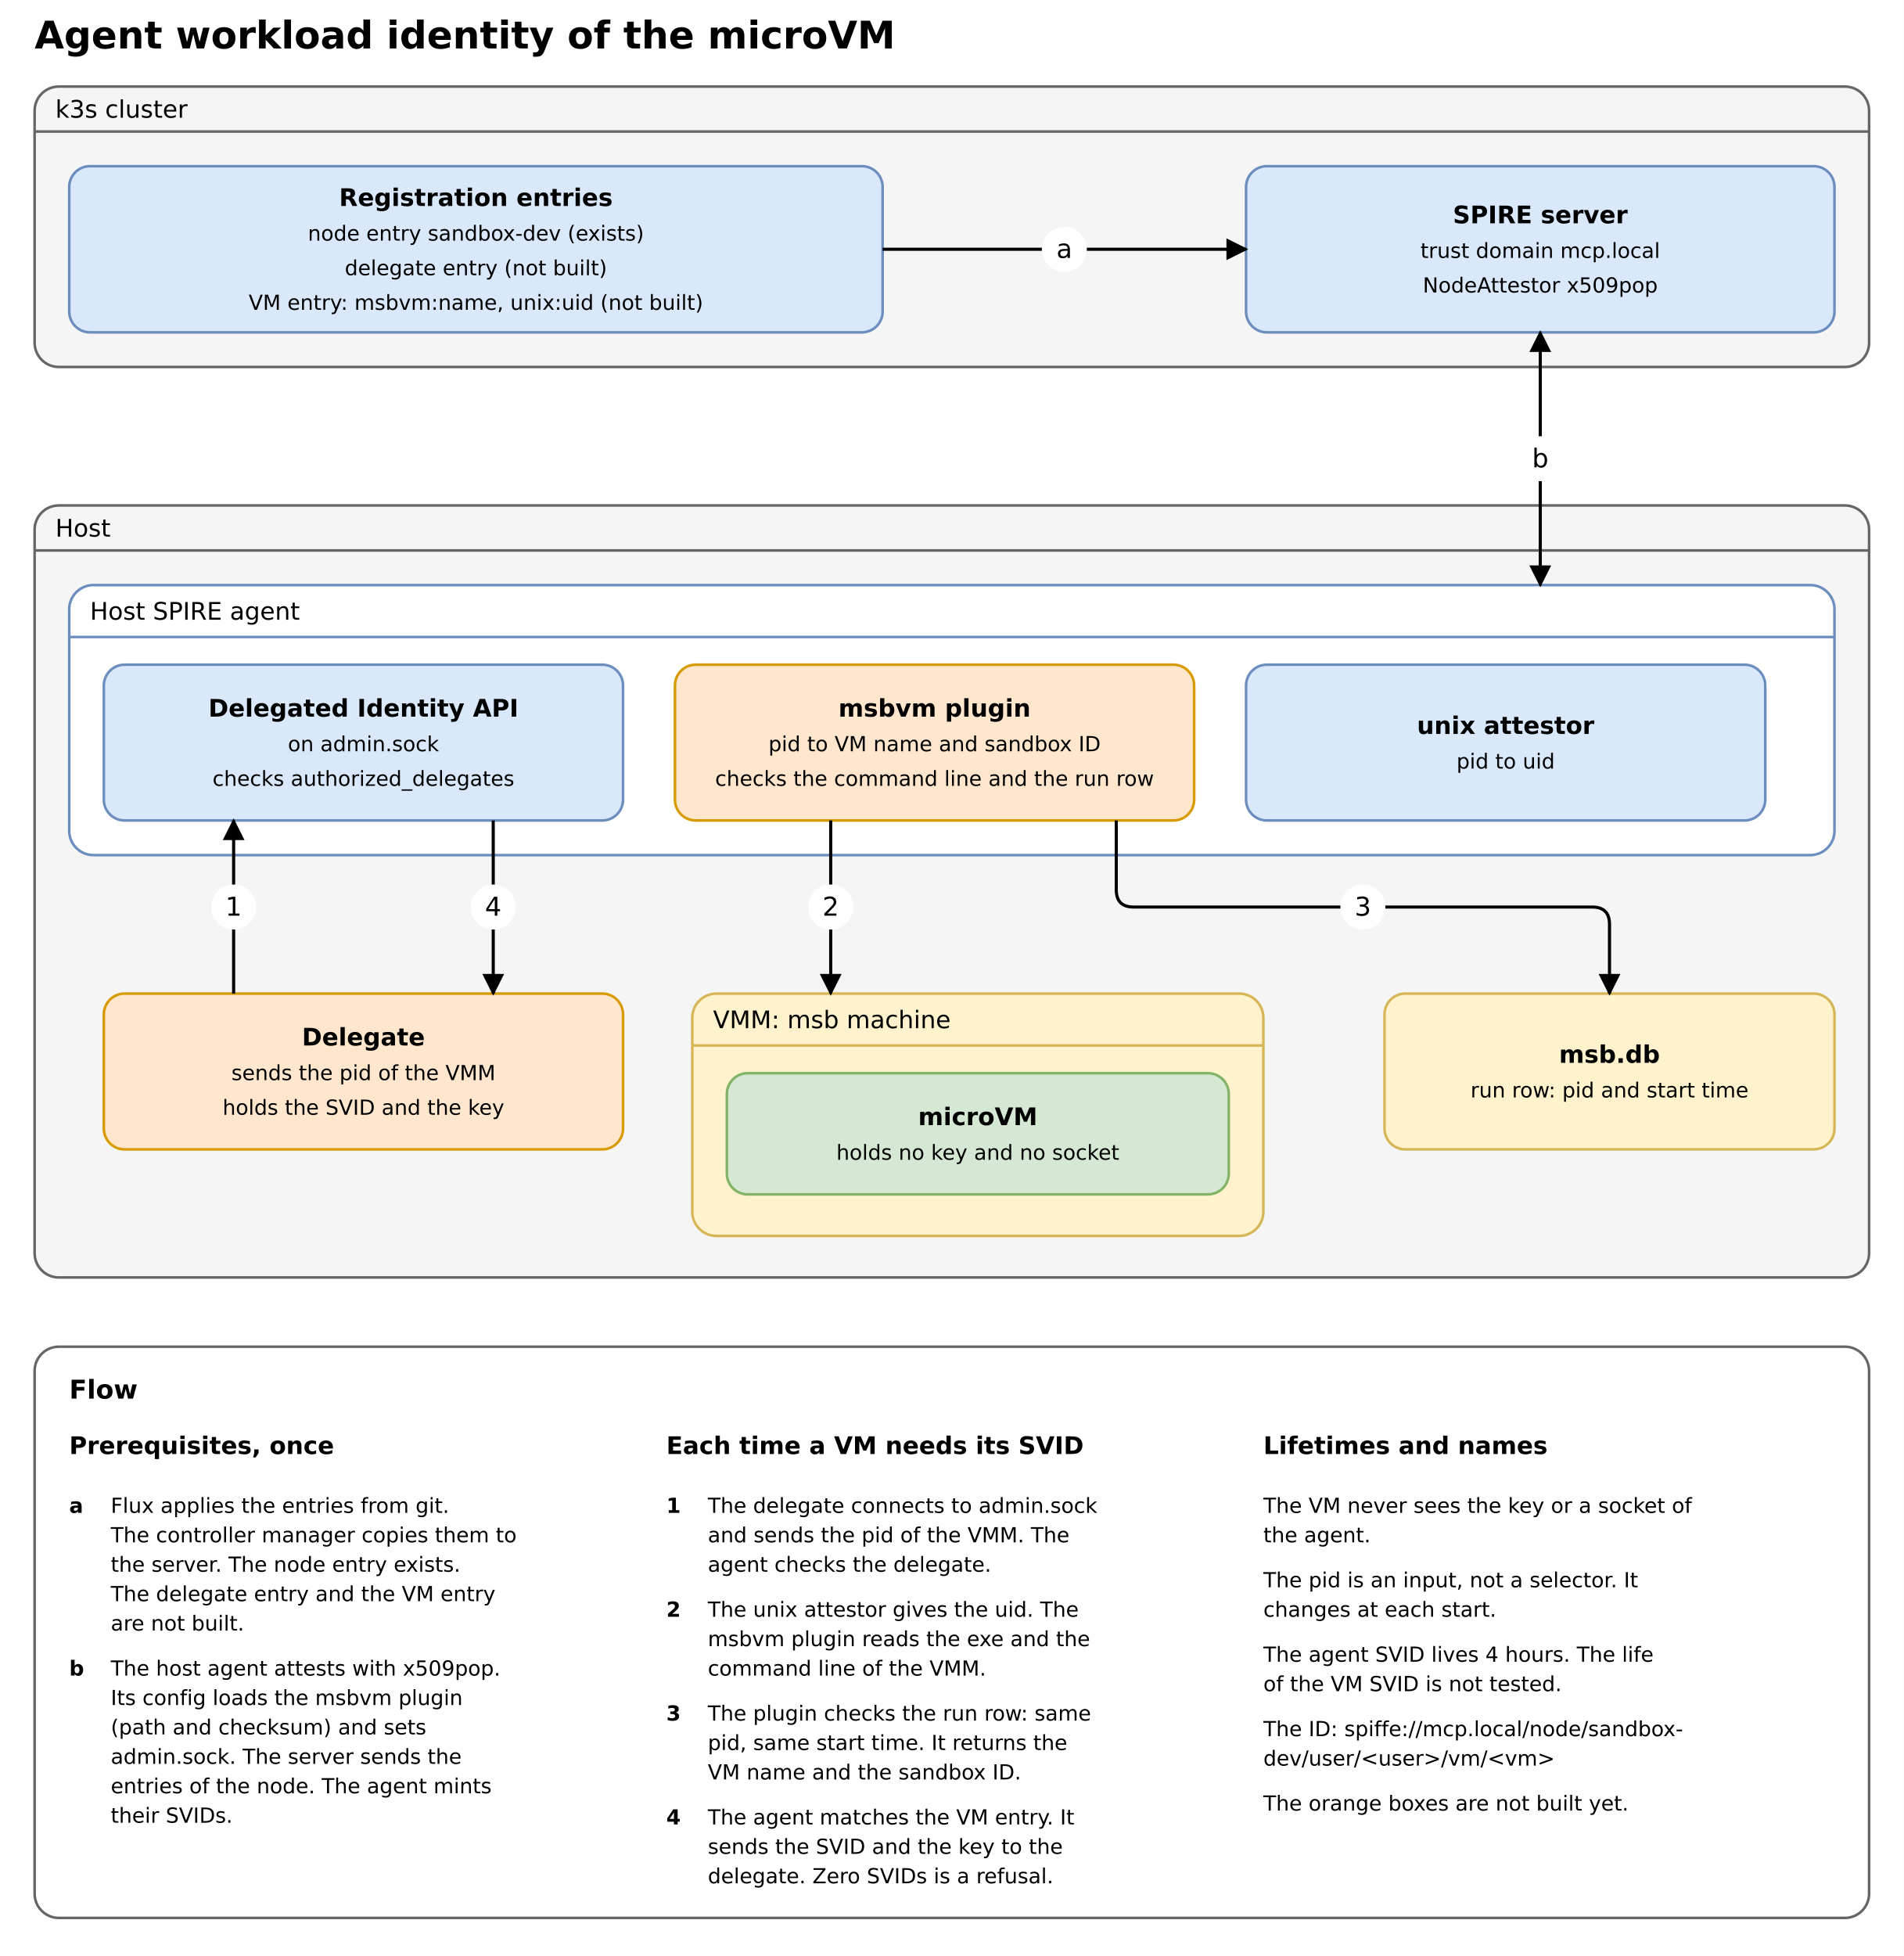
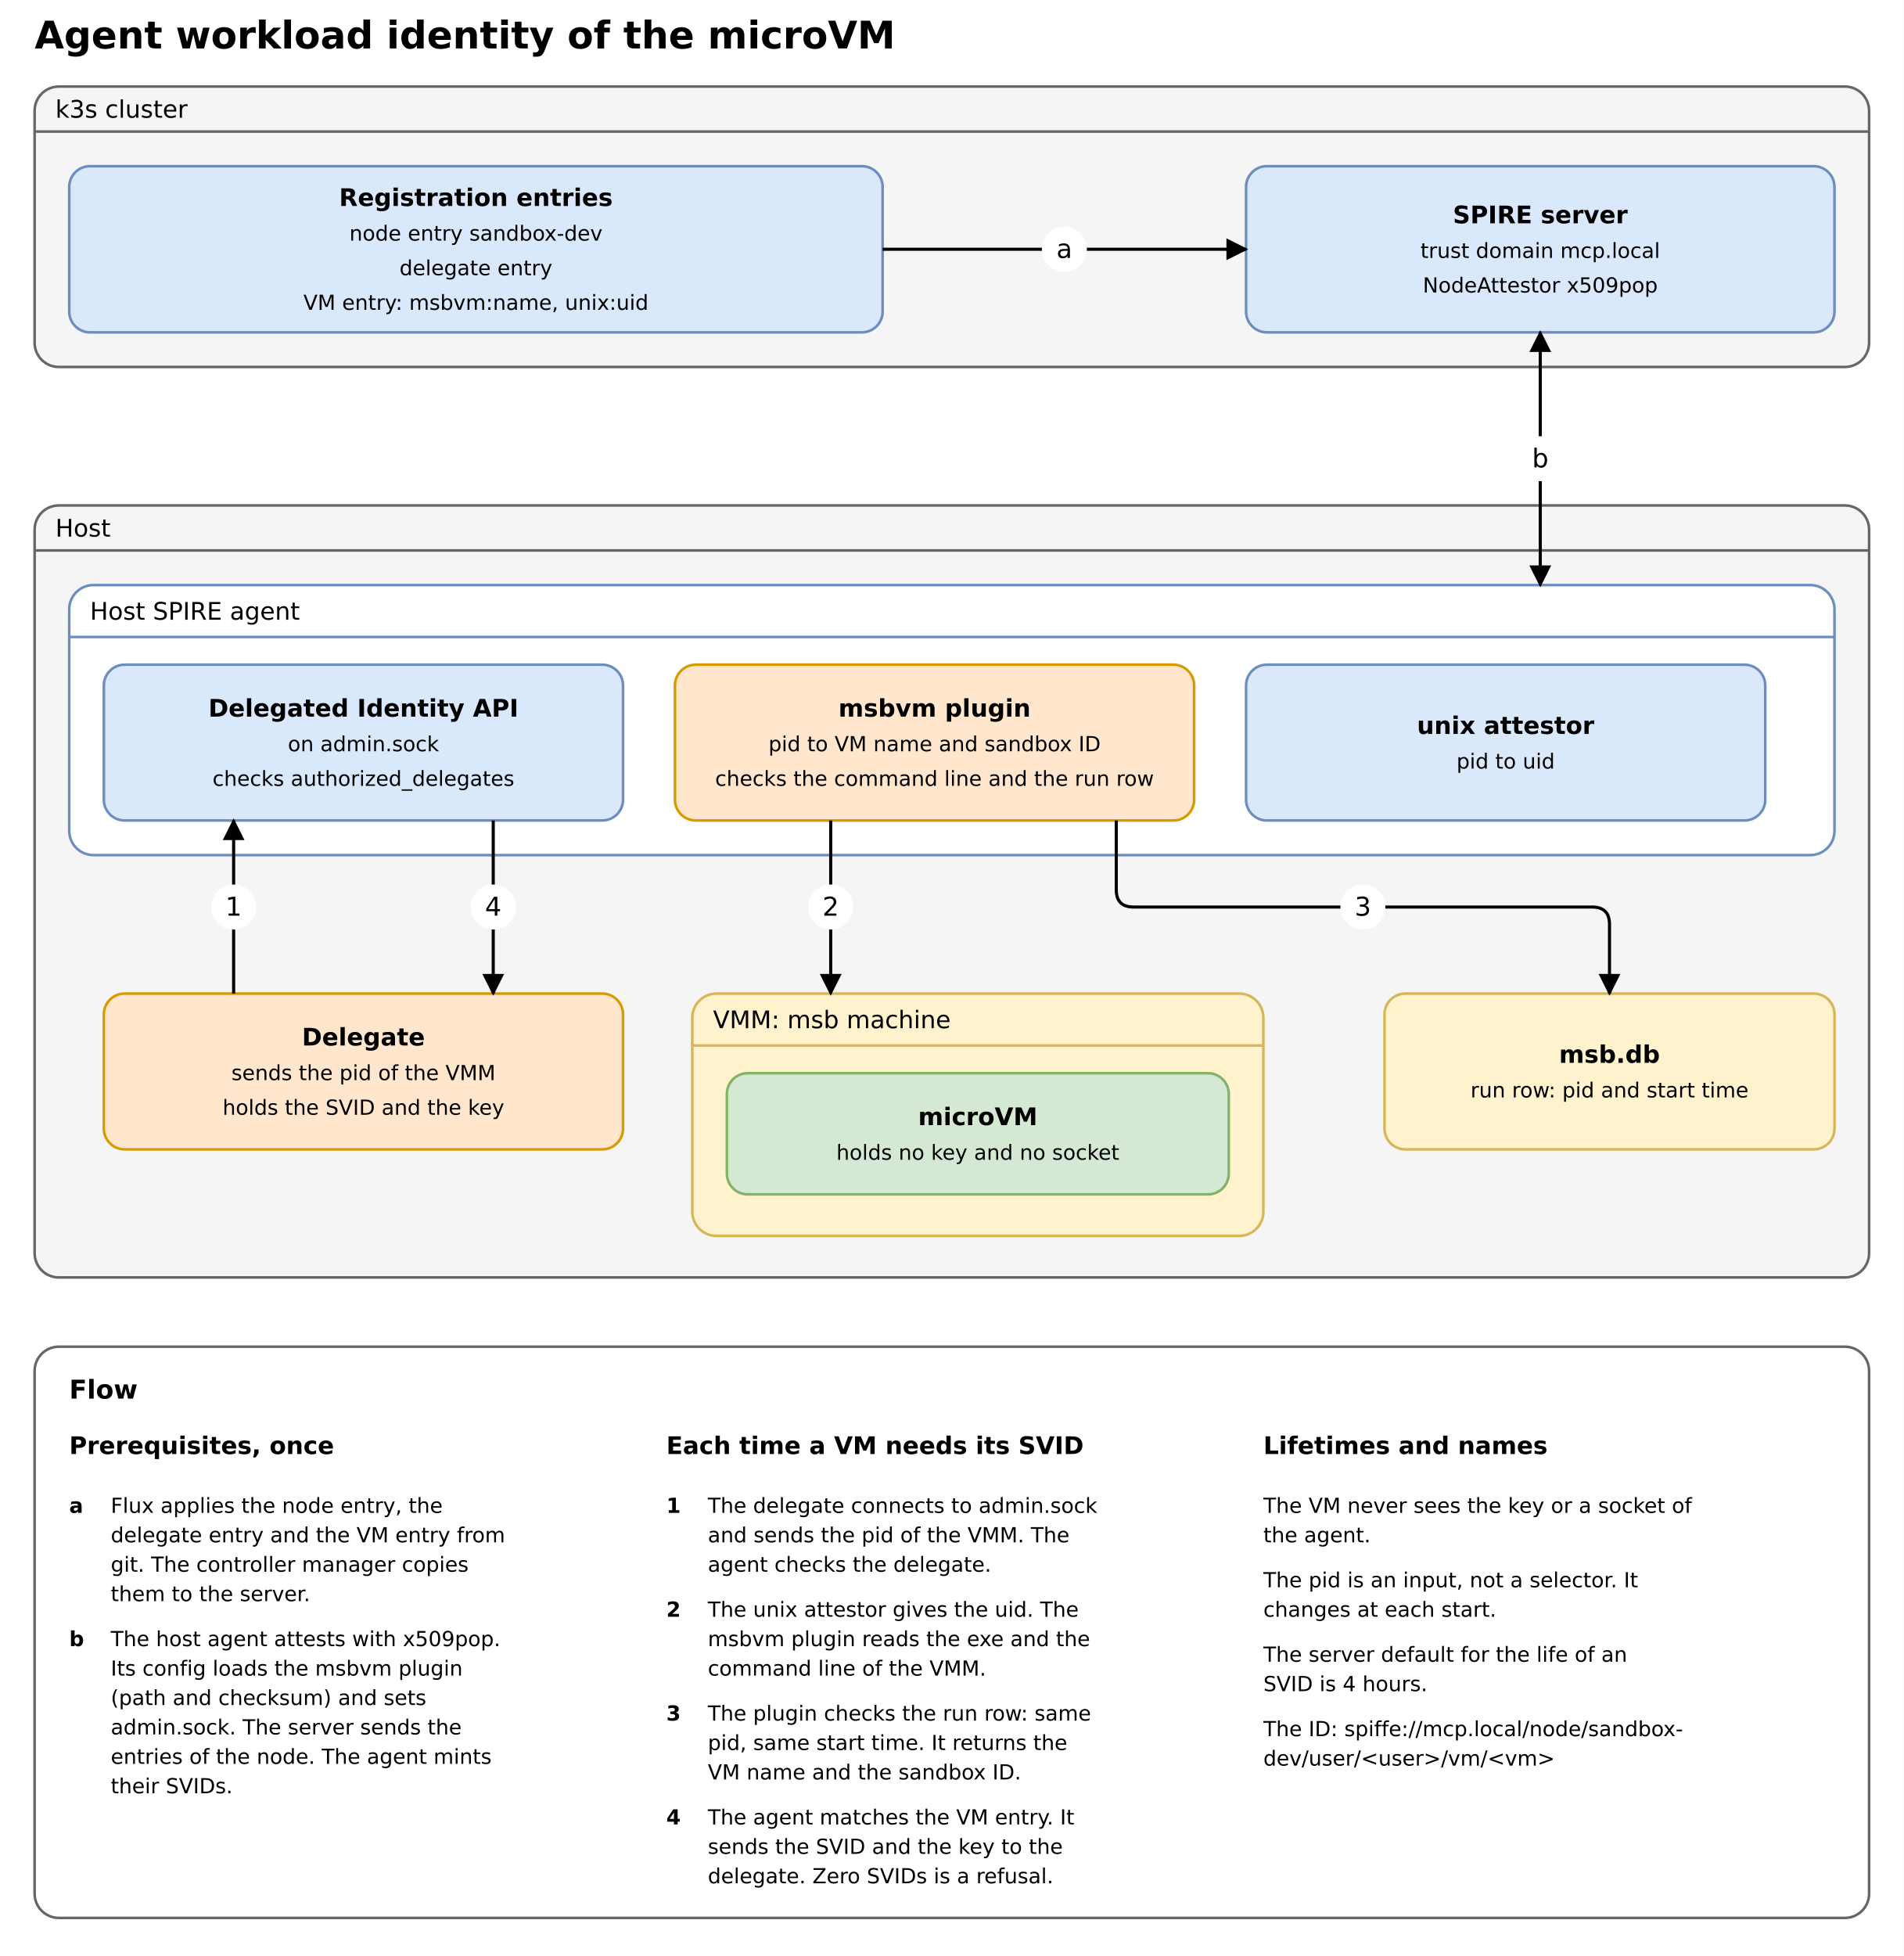
<svg xmlns="http://www.w3.org/2000/svg" width="1100" height="1130" viewBox="0 0 1100 1130" font-family="DejaVu Sans, Verdana, Helvetica, Arial, sans-serif">
  <defs>
    <marker id="ar" viewBox="0 0 10 10" refX="9" refY="5" markerWidth="7" markerHeight="7" orient="auto-start-reverse">
      <path d="M0,0 L10,5 L0,10 z" fill="#000" />
    </marker>
  </defs>
  <rect width="1100" height="1130" fill="#ffffff" />
  <text x="20" y="28" font-size="22" font-weight="bold" fill="#000">Agent workload identity of the microVM</text>
  <rect x="20" y="50" width="1060" height="162" rx="14" fill="#f5f5f5" stroke="#666666" stroke-width="1.5" />
  <line x1="20" y1="76" x2="1080" y2="76" stroke="#666666" stroke-width="1.5" />
  <text x="32" y="68.0" font-size="14" fill="#000">k3s cluster</text>
  <rect x="40" y="96" width="470" height="96" rx="12" fill="#dae8fc" stroke="#6c8ebf" stroke-width="1.5" />
  <text x="275.0" y="119.0" font-size="14" text-anchor="middle" fill="#000" font-weight="bold">Registration entries</text>
-   <text x="275.0" y="139.0" font-size="12" text-anchor="middle" fill="#000">node entry sandbox-dev (exists)</text>
-   <text x="275.0" y="159.0" font-size="12" text-anchor="middle" fill="#000">delegate entry (not built)</text>
-   <text x="275.0" y="179.0" font-size="12" text-anchor="middle" fill="#000">VM entry: msbvm:name, unix:uid (not built)</text>
+   <text x="275.0" y="139.0" font-size="12" text-anchor="middle" fill="#000">node entry sandbox-dev</text>
+   <text x="275.0" y="159.0" font-size="12" text-anchor="middle" fill="#000">delegate entry</text>
+   <text x="275.0" y="179.0" font-size="12" text-anchor="middle" fill="#000">VM entry: msbvm:name, unix:uid</text>
  <rect x="720" y="96" width="340" height="96" rx="12" fill="#dae8fc" stroke="#6c8ebf" stroke-width="1.5" />
  <text x="890.0" y="129.0" font-size="14" text-anchor="middle" fill="#000" font-weight="bold">SPIRE server</text>
  <text x="890.0" y="149.0" font-size="12" text-anchor="middle" fill="#000">trust domain mcp.local</text>
  <text x="890.0" y="169.0" font-size="12" text-anchor="middle" fill="#000">NodeAttestor x509pop</text>
  <rect x="20" y="292" width="1060" height="446" rx="14" fill="#f5f5f5" stroke="#666666" stroke-width="1.5" />
  <line x1="20" y1="318" x2="1080" y2="318" stroke="#666666" stroke-width="1.5" />
  <text x="32" y="310.0" font-size="14" fill="#000">Host</text>
  <rect x="40" y="338" width="1020" height="156" rx="14" fill="#ffffff" stroke="#6c8ebf" stroke-width="1.5" />
  <line x1="40" y1="368" x2="1060" y2="368" stroke="#6c8ebf" stroke-width="1.5" />
  <text x="52" y="358.0" font-size="14" fill="#000">Host SPIRE agent</text>
  <rect x="60" y="384" width="300" height="90" rx="12" fill="#dae8fc" stroke="#6c8ebf" stroke-width="1.5" />
  <text x="210.0" y="414.0" font-size="14" text-anchor="middle" fill="#000" font-weight="bold">Delegated Identity API</text>
  <text x="210.0" y="434.0" font-size="12" text-anchor="middle" fill="#000">on admin.sock</text>
  <text x="210.0" y="454.0" font-size="12" text-anchor="middle" fill="#000">checks authorized_delegates</text>
  <rect x="390" y="384" width="300" height="90" rx="12" fill="#ffe6cc" stroke="#d79b00" stroke-width="1.5" />
  <text x="540.0" y="414.0" font-size="14" text-anchor="middle" fill="#000" font-weight="bold">msbvm plugin</text>
  <text x="540.0" y="434.0" font-size="12" text-anchor="middle" fill="#000">pid to VM name and sandbox ID</text>
  <text x="540.0" y="454.0" font-size="12" text-anchor="middle" fill="#000">checks the command line and the run row</text>
  <rect x="720" y="384" width="300" height="90" rx="12" fill="#dae8fc" stroke="#6c8ebf" stroke-width="1.5" />
  <text x="870.0" y="424.0" font-size="14" text-anchor="middle" fill="#000" font-weight="bold">unix attestor</text>
  <text x="870.0" y="444.0" font-size="12" text-anchor="middle" fill="#000">pid to uid</text>
  <rect x="60" y="574" width="300" height="90" rx="12" fill="#ffe6cc" stroke="#d79b00" stroke-width="1.5" />
  <text x="210.0" y="604.0" font-size="14" text-anchor="middle" fill="#000" font-weight="bold">Delegate</text>
  <text x="210.0" y="624.0" font-size="12" text-anchor="middle" fill="#000">sends the pid of the VMM</text>
  <text x="210.0" y="644.0" font-size="12" text-anchor="middle" fill="#000">holds the SVID and the key</text>
  <rect x="400" y="574" width="330" height="140" rx="14" fill="#fff2cc" stroke="#d6b656" stroke-width="1.5" />
  <line x1="400" y1="604" x2="730" y2="604" stroke="#d6b656" stroke-width="1.5" />
  <text x="412" y="594.0" font-size="14" fill="#000">VMM: msb machine</text>
  <rect x="420" y="620" width="290" height="70" rx="12" fill="#d5e8d4" stroke="#82b366" stroke-width="1.5" />
  <text x="565.0" y="650.0" font-size="14" text-anchor="middle" fill="#000" font-weight="bold">microVM</text>
  <text x="565.0" y="670.0" font-size="12" text-anchor="middle" fill="#000">holds no key and no socket</text>
  <rect x="800" y="574" width="260" height="90" rx="12" fill="#fff2cc" stroke="#d6b656" stroke-width="1.5" />
  <text x="930.0" y="614.0" font-size="14" text-anchor="middle" fill="#000" font-weight="bold">msb.db</text>
  <text x="930.0" y="634.0" font-size="12" text-anchor="middle" fill="#000">run row: pid and start time</text>
  <path d="M510.0,144.0 L720.0,144.0" fill="none" stroke="#000" stroke-width="1.8" marker-end="url(#ar)" />
  <path d="M890.0,338.0 L890.0,192.0" fill="none" stroke="#000" stroke-width="1.8" marker-end="url(#ar)" marker-start="url(#ar)" />
  <path d="M135.0,574.0 L135.0,474.0" fill="none" stroke="#000" stroke-width="1.8" marker-end="url(#ar)" />
  <path d="M285.0,474.0 L285.0,574.0" fill="none" stroke="#000" stroke-width="1.8" marker-end="url(#ar)" />
  <path d="M480.0,474.0 L480.0,574.0" fill="none" stroke="#000" stroke-width="1.8" marker-end="url(#ar)" />
  <path d="M645.0,474.0 L645.0,514.0 Q645.0,524.0 655.0,524.0 L920.0,524.0 Q930.0,524.0 930.0,534.0 L930.0,574.0" fill="none" stroke="#000" stroke-width="1.8" marker-end="url(#ar)" />
  <circle cx="615.0" cy="144.0" r="13" fill="#ffffff" />
  <text x="615.0" y="149.0" font-size="15" text-anchor="middle" fill="#000">a</text>
  <circle cx="890.0" cy="265.0" r="13" fill="#ffffff" />
  <text x="890.0" y="270.0" font-size="15" text-anchor="middle" fill="#000">b</text>
  <circle cx="135.0" cy="524.0" r="13" fill="#ffffff" />
  <text x="135.0" y="529.0" font-size="15" text-anchor="middle" fill="#000">1</text>
  <circle cx="285.0" cy="524.0" r="13" fill="#ffffff" />
  <text x="285.0" y="529.0" font-size="15" text-anchor="middle" fill="#000">4</text>
  <circle cx="480.0" cy="524.0" r="13" fill="#ffffff" />
  <text x="480.0" y="529.0" font-size="15" text-anchor="middle" fill="#000">2</text>
  <circle cx="787.5" cy="524.0" r="13" fill="#ffffff" />
  <text x="787.5" y="529.0" font-size="15" text-anchor="middle" fill="#000">3</text>
  <rect x="20" y="778" width="1060" height="330" rx="14" fill="#ffffff" stroke="#666666" stroke-width="1.5" />
  <text x="40" y="808" font-size="15" font-weight="bold" fill="#000">Flow</text>
  <text x="40" y="840" font-size="14" font-weight="bold" fill="#000">Prerequisites, once</text>
  <text x="40" y="874" font-size="12" font-weight="bold" fill="#000">a</text>
-   <text x="64" y="874" font-size="12" fill="#000">Flux applies the entries from git.</text>
-   <text x="64" y="891" font-size="12" fill="#000">The controller manager copies them to</text>
-   <text x="64" y="908" font-size="12" fill="#000">the server. The node entry exists.</text>
-   <text x="64" y="925" font-size="12" fill="#000">The delegate entry and the VM entry</text>
-   <text x="64" y="942" font-size="12" fill="#000">are not built.</text>
-   <text x="40" y="968" font-size="12" font-weight="bold" fill="#000">b</text>
-   <text x="64" y="968" font-size="12" fill="#000">The host agent attests with x509pop.</text>
-   <text x="64" y="985" font-size="12" fill="#000">Its config loads the msbvm plugin</text>
-   <text x="64" y="1002" font-size="12" fill="#000">(path and checksum) and sets</text>
-   <text x="64" y="1019" font-size="12" fill="#000">admin.sock. The server sends the</text>
-   <text x="64" y="1036" font-size="12" fill="#000">entries of the node. The agent mints</text>
-   <text x="64" y="1053" font-size="12" fill="#000">their SVIDs.</text>
+   <text x="64" y="874" font-size="12" fill="#000">Flux applies the node entry, the</text>
+   <text x="64" y="891" font-size="12" fill="#000">delegate entry and the VM entry from</text>
+   <text x="64" y="908" font-size="12" fill="#000">git. The controller manager copies</text>
+   <text x="64" y="925" font-size="12" fill="#000">them to the server.</text>
+   <text x="40" y="951" font-size="12" font-weight="bold" fill="#000">b</text>
+   <text x="64" y="951" font-size="12" fill="#000">The host agent attests with x509pop.</text>
+   <text x="64" y="968" font-size="12" fill="#000">Its config loads the msbvm plugin</text>
+   <text x="64" y="985" font-size="12" fill="#000">(path and checksum) and sets</text>
+   <text x="64" y="1002" font-size="12" fill="#000">admin.sock. The server sends the</text>
+   <text x="64" y="1019" font-size="12" fill="#000">entries of the node. The agent mints</text>
+   <text x="64" y="1036" font-size="12" fill="#000">their SVIDs.</text>
  <text x="385" y="840" font-size="14" font-weight="bold" fill="#000">Each time a VM needs its SVID</text>
  <text x="385" y="874" font-size="12" font-weight="bold" fill="#000">1</text>
  <text x="409" y="874" font-size="12" fill="#000">The delegate connects to admin.sock</text>
  <text x="409" y="891" font-size="12" fill="#000">and sends the pid of the VMM. The</text>
  <text x="409" y="908" font-size="12" fill="#000">agent checks the delegate.</text>
  <text x="385" y="934" font-size="12" font-weight="bold" fill="#000">2</text>
  <text x="409" y="934" font-size="12" fill="#000">The unix attestor gives the uid. The</text>
  <text x="409" y="951" font-size="12" fill="#000">msbvm plugin reads the exe and the</text>
  <text x="409" y="968" font-size="12" fill="#000">command line of the VMM.</text>
  <text x="385" y="994" font-size="12" font-weight="bold" fill="#000">3</text>
  <text x="409" y="994" font-size="12" fill="#000">The plugin checks the run row: same</text>
  <text x="409" y="1011" font-size="12" fill="#000">pid, same start time. It returns the</text>
  <text x="409" y="1028" font-size="12" fill="#000">VM name and the sandbox ID.</text>
  <text x="385" y="1054" font-size="12" font-weight="bold" fill="#000">4</text>
  <text x="409" y="1054" font-size="12" fill="#000">The agent matches the VM entry. It</text>
  <text x="409" y="1071" font-size="12" fill="#000">sends the SVID and the key to the</text>
  <text x="409" y="1088" font-size="12" fill="#000">delegate. Zero SVIDs is a refusal.</text>
  <text x="730" y="840" font-size="14" font-weight="bold" fill="#000">Lifetimes and names</text>
  <text x="730" y="874" font-size="12" fill="#000">The VM never sees the key or a socket of</text>
  <text x="730" y="891" font-size="12" fill="#000">the agent.</text>
  <text x="730" y="917" font-size="12" fill="#000">The pid is an input, not a selector. It</text>
  <text x="730" y="934" font-size="12" fill="#000">changes at each start.</text>
-   <text x="730" y="960" font-size="12" fill="#000">The agent SVID lives 4 hours. The life</text>
-   <text x="730" y="977" font-size="12" fill="#000">of the VM SVID is not tested.</text>
+   <text x="730" y="960" font-size="12" fill="#000">The server default for the life of an</text>
+   <text x="730" y="977" font-size="12" fill="#000">SVID is 4 hours.</text>
  <text x="730" y="1003" font-size="12" fill="#000">The ID: spiffe://mcp.local/node/sandbox-</text>
  <text x="730" y="1020" font-size="12" fill="#000">dev/user/&lt;user&gt;/vm/&lt;vm&gt;</text>
-   <text x="730" y="1046" font-size="12" fill="#000">The orange boxes are not built yet.</text>
</svg>
